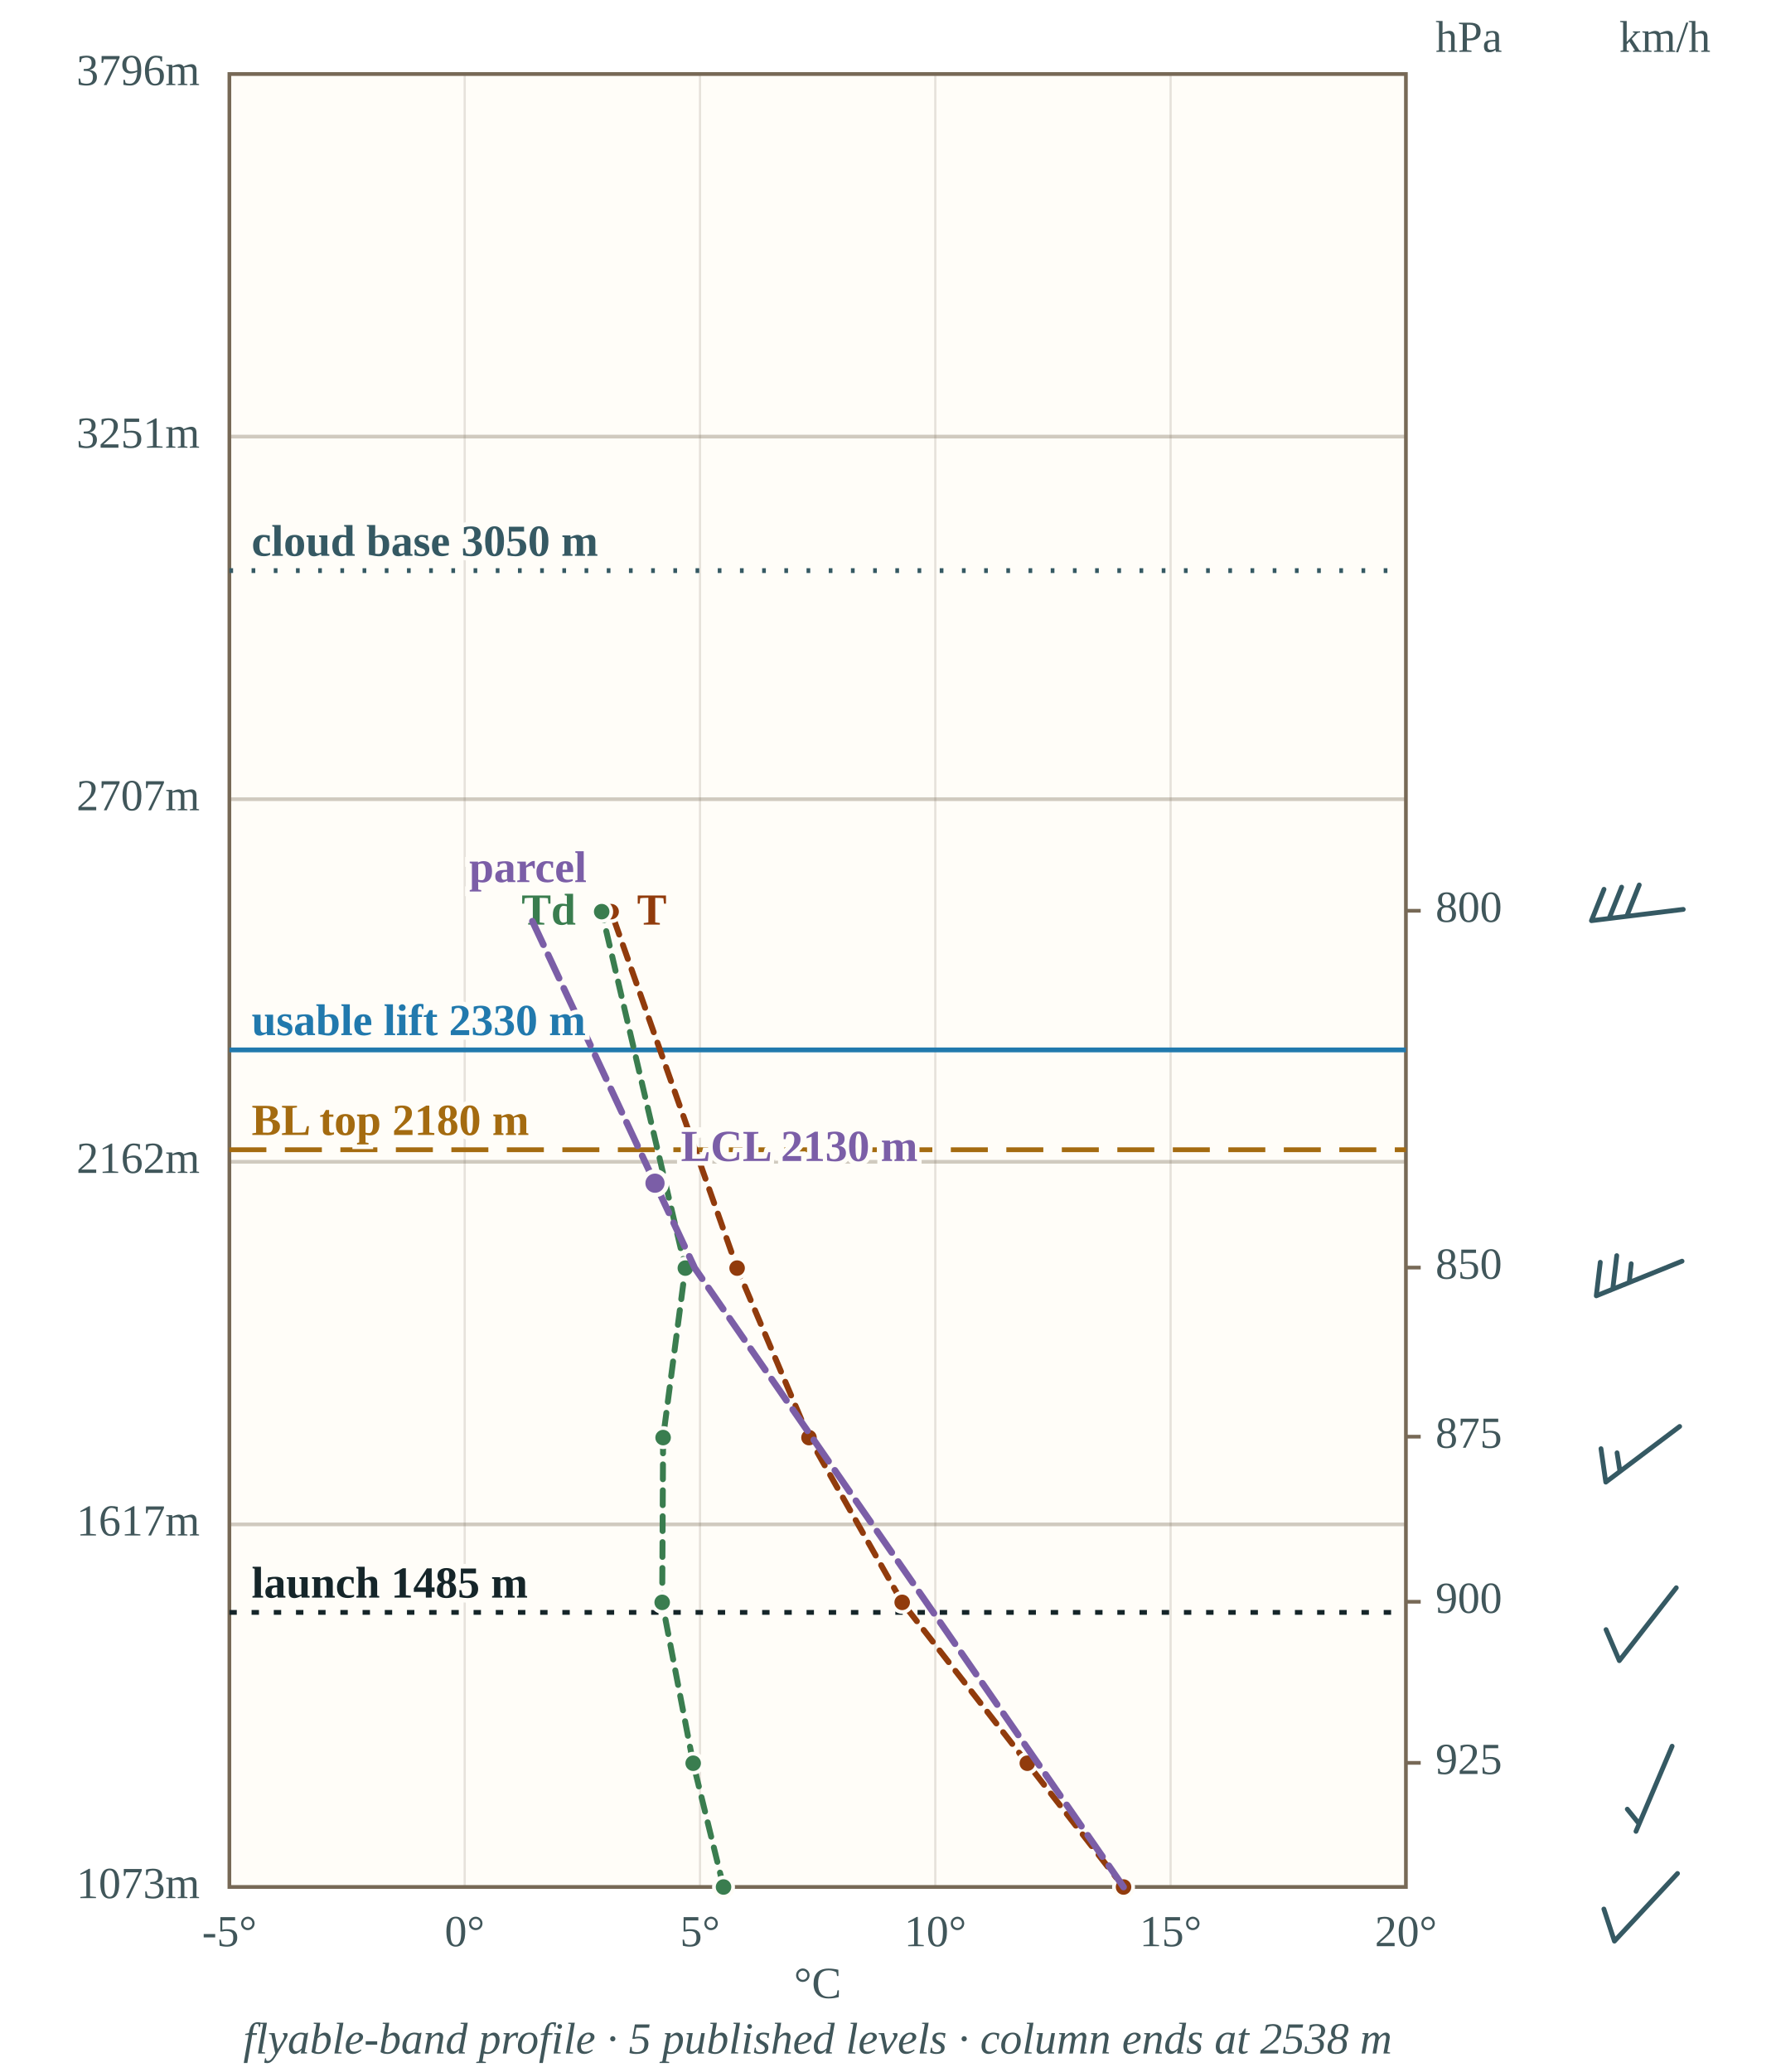
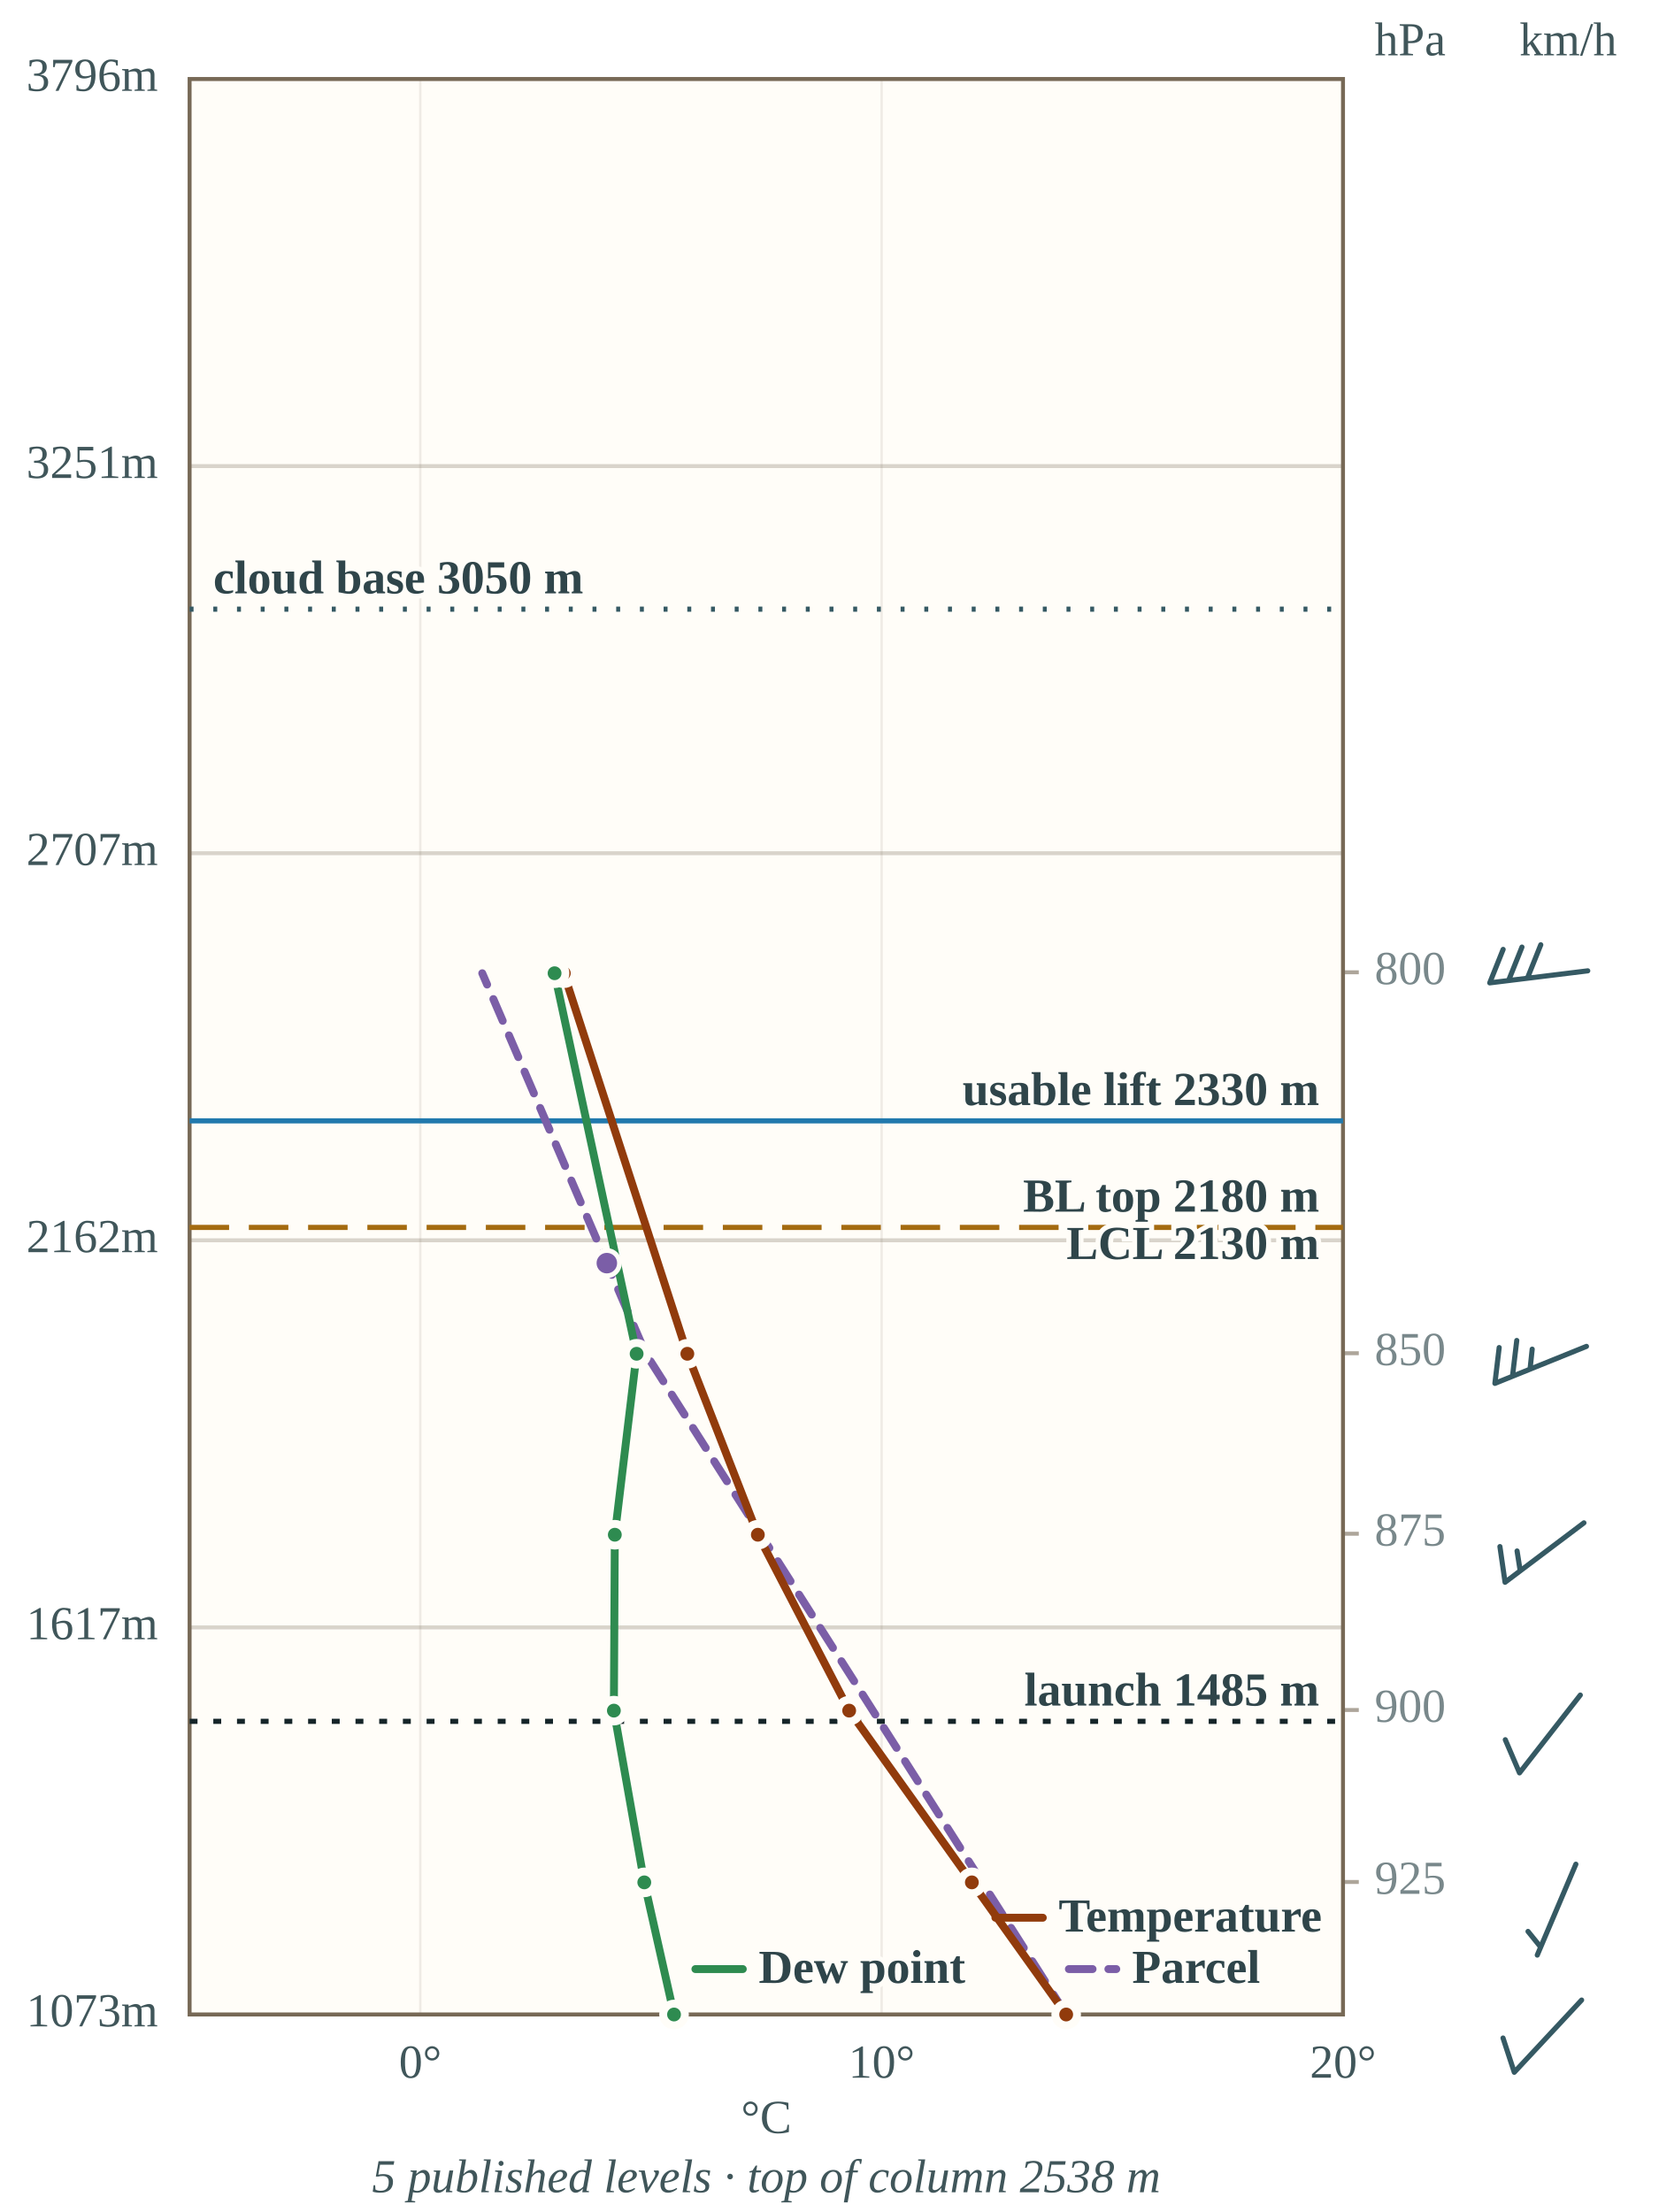
- <svg xmlns="http://www.w3.org/2000/svg" viewBox="0 0 480 560" role="img" aria-label="Sounding for Dundee, model hrdps-continental, 2026-08-09 17:00 UTC: temperature, dew point, and a lifted parcel over the flyable band, with a wind-barb ladder and derived-height marks. Dots are the model's published levels; the profile ends at the published column top — this is not a full skew-T." class="meteo-sounding">
+ <svg xmlns="http://www.w3.org/2000/svg" viewBox="0 0 420 560" role="img" aria-label="Sounding for Dundee, model hrdps-continental, 2026-08-09 17:00 UTC: temperature, dew point, and a lifted parcel over the flyable band, with a wind-barb ladder and derived-height marks. Dots are the model's published levels; the profile ends at the published column top — this is not a full skew-T." class="meteo-sounding">
  <style>
.meteo-sounding text { font-family: var(--meteo-sounding-font, "IBM Plex Sans", ui-sans-serif, system-ui, sans-serif); }
.meteo-sounding .meteo-sounding-mono { font-family: var(--meteo-sounding-font-mono, "IBM Plex Mono", ui-monospace, monospace); }
.meteo-sounding-frame { fill: var(--meteo-sounding-surface, #fffdf8); stroke: var(--meteo-sounding-rule, #776956); }
.meteo-sounding-gridline { stroke: var(--meteo-sounding-rule, #776956); }
.meteo-sounding-tick { fill: var(--meteo-sounding-ink-mute, #40565a); font-size: var(--meteo-sounding-text-tick, 10.5px); }
.meteo-sounding-unit { fill: var(--meteo-sounding-ink-mute, #40565a); font-size: var(--meteo-sounding-text-unit, 9.5px); }
- .meteo-sounding-trace-label { font-size: var(--meteo-sounding-text-trace-label, 10.5px); font-weight: 700; }
- .meteo-sounding-mark-label { font-size: var(--meteo-sounding-text-mark-label, 10px); font-weight: 600; }
- .meteo-sounding-note { fill: var(--meteo-sounding-ink-mute, #40565a); font-size: var(--meteo-sounding-text-note, 9px); font-style: italic; }
+ .meteo-sounding-trace-label { fill: var(--meteo-sounding-ink-soft, #2f454a); font-size: var(--meteo-sounding-text-trace-label, 10.5px); font-weight: 600; }
+ .meteo-sounding-mark-label { fill: var(--meteo-sounding-ink-soft, #2f454a); font-size: var(--meteo-sounding-text-mark-label, 10px); font-weight: 600; }
+ .meteo-sounding-note { fill: var(--meteo-sounding-ink-mute, #40565a); font-size: var(--meteo-sounding-text-note, 9.5px); font-style: italic; }
.meteo-sounding-haloed-text { stroke: var(--meteo-sounding-halo, #fffdf8); paint-order: stroke; }
.meteo-sounding-temp { stroke: var(--meteo-sounding-temp, #913b0c); }
.meteo-sounding-temp-dot { fill: var(--meteo-sounding-temp, #913b0c); stroke: var(--meteo-sounding-halo, #fffdf8); }
.meteo-sounding-temp-band { fill: var(--meteo-sounding-temp, #913b0c); opacity: 0.14; }
- .meteo-sounding-temp-label { fill: var(--meteo-sounding-temp, #913b0c); }
- .meteo-sounding-dewpoint { stroke: var(--meteo-sounding-dewpoint, #3a7d4f); }
- .meteo-sounding-dewpoint-dot { fill: var(--meteo-sounding-dewpoint, #3a7d4f); stroke: var(--meteo-sounding-halo, #fffdf8); }
- .meteo-sounding-dewpoint-band { fill: var(--meteo-sounding-dewpoint, #3a7d4f); opacity: 0.14; }
- .meteo-sounding-dewpoint-label { fill: var(--meteo-sounding-dewpoint, #3a7d4f); }
+ .meteo-sounding-dewpoint { stroke: var(--meteo-sounding-dewpoint, #2e8b50); }
+ .meteo-sounding-dewpoint-dot { fill: var(--meteo-sounding-dewpoint, #2e8b50); stroke: var(--meteo-sounding-halo, #fffdf8); }
+ .meteo-sounding-dewpoint-band { fill: var(--meteo-sounding-dewpoint, #2e8b50); opacity: 0.14; }
.meteo-sounding-parcel { stroke: var(--meteo-sounding-parcel, #7b5ea7); }
.meteo-sounding-parcel-dot { fill: var(--meteo-sounding-parcel, #7b5ea7); stroke: var(--meteo-sounding-halo, #fffdf8); }
.meteo-sounding-parcel-band { fill: var(--meteo-sounding-parcel, #7b5ea7); opacity: 0.14; }
- .meteo-sounding-parcel-label { fill: var(--meteo-sounding-parcel, #7b5ea7); }
.meteo-sounding-mark-boundary { stroke: var(--meteo-sounding-boundary, #a46b10); }
.meteo-sounding-mark-boundary-band { fill: var(--meteo-sounding-boundary, #a46b10); opacity: 0.14; }
- .meteo-sounding-mark-boundary-label { fill: var(--meteo-sounding-boundary, #a46b10); }
.meteo-sounding-mark-cloud-base { stroke: var(--meteo-sounding-cloud-base, #355963); }
.meteo-sounding-mark-cloud-base-band { fill: var(--meteo-sounding-cloud-base, #355963); opacity: 0.14; }
- .meteo-sounding-mark-cloud-base-label { fill: var(--meteo-sounding-cloud-base, #355963); }
.meteo-sounding-mark-usable { stroke: var(--meteo-sounding-usable, #2179ad); }
.meteo-sounding-mark-usable-band { fill: var(--meteo-sounding-usable, #2179ad); opacity: 0.14; }
- .meteo-sounding-mark-usable-label { fill: var(--meteo-sounding-usable, #2179ad); }
.meteo-sounding-mark-launch { stroke: var(--meteo-sounding-launch, #152529); }
.meteo-sounding-mark-launch-band { fill: var(--meteo-sounding-launch, #152529); opacity: 0.14; }
- .meteo-sounding-mark-launch-label { fill: var(--meteo-sounding-launch, #152529); }
.meteo-sounding-lcl { fill: var(--meteo-sounding-lcl, #7b5ea7); stroke: var(--meteo-sounding-halo, #fffdf8); }
- .meteo-sounding-lcl-label { fill: var(--meteo-sounding-lcl, #7b5ea7); font-size: var(--meteo-sounding-text-mark-label, 10px); font-weight: 600; }
+ .meteo-sounding-lcl-line { stroke: var(--meteo-sounding-lcl, #7b5ea7); }
.meteo-sounding-barb { stroke: var(--meteo-sounding-wind, #355963); }
.meteo-sounding-barb-fill { fill: var(--meteo-sounding-wind, #355963); stroke: var(--meteo-sounding-wind, #355963); }
.meteo-sounding-key-label { fill: var(--meteo-sounding-ink-mute, #40565a); font-size: var(--meteo-sounding-text-key-label, 10.5px); }
.meteo-sounding-key-band { fill: var(--meteo-sounding-ink-mute, #40565a); opacity: 0.16; }
.meteo-sounding-key-frame { fill: none; stroke: var(--meteo-sounding-rule, #776956); }
</style>
-   <rect x="62" y="20" width="318" height="490" class="meteo-sounding-frame" />
-   <line x1="62" y1="510" x2="380" y2="510" class="meteo-sounding-gridline" stroke-width="1" opacity="0.35" />
-   <text x="54" y="513" text-anchor="end" class="meteo-sounding-tick">1073m</text>
-   <line x1="62" y1="412" x2="380" y2="412" class="meteo-sounding-gridline" stroke-width="1" opacity="0.35" />
-   <text x="54" y="415" text-anchor="end" class="meteo-sounding-tick">1617m</text>
-   <line x1="62" y1="314" x2="380" y2="314" class="meteo-sounding-gridline" stroke-width="1" opacity="0.35" />
-   <text x="54" y="317" text-anchor="end" class="meteo-sounding-tick">2162m</text>
-   <line x1="62" y1="216" x2="380" y2="216" class="meteo-sounding-gridline" stroke-width="1" opacity="0.35" />
-   <text x="54" y="219" text-anchor="end" class="meteo-sounding-tick">2707m</text>
-   <line x1="62" y1="118" x2="380" y2="118" class="meteo-sounding-gridline" stroke-width="1" opacity="0.35" />
-   <text x="54" y="121" text-anchor="end" class="meteo-sounding-tick">3251m</text>
-   <line x1="62" y1="20" x2="380" y2="20" class="meteo-sounding-gridline" stroke-width="1" opacity="0.35" />
-   <text x="54" y="23" text-anchor="end" class="meteo-sounding-tick">3796m</text>
-   <text x="388" y="14" class="meteo-sounding-unit meteo-sounding-mono">hPa</text>
-   <line x1="380" y1="476.45" x2="384" y2="476.45" class="meteo-sounding-gridline" stroke-width="1" />
-   <text x="388" y="479.45" class="meteo-sounding-tick meteo-sounding-mono">925</text>
-   <line x1="380" y1="432.91" x2="384" y2="432.91" class="meteo-sounding-gridline" stroke-width="1" />
-   <text x="388" y="435.91" class="meteo-sounding-tick meteo-sounding-mono">900</text>
-   <line x1="380" y1="388.29" x2="384" y2="388.29" class="meteo-sounding-gridline" stroke-width="1" />
-   <text x="388" y="391.29" class="meteo-sounding-tick meteo-sounding-mono">875</text>
-   <line x1="380" y1="342.59" x2="384" y2="342.59" class="meteo-sounding-gridline" stroke-width="1" />
-   <text x="388" y="345.59" class="meteo-sounding-tick meteo-sounding-mono">850</text>
-   <line x1="380" y1="246.15" x2="384" y2="246.15" class="meteo-sounding-gridline" stroke-width="1" />
-   <text x="388" y="249.15" class="meteo-sounding-tick meteo-sounding-mono">800</text>
-   <line x1="62" x2="62" y1="20" y2="510" class="meteo-sounding-gridline" stroke-width="0.6" opacity="0.18" />
-   <text x="62" y="526" text-anchor="middle" class="meteo-sounding-tick meteo-sounding-mono">-5°</text>
-   <line x1="125.6" x2="125.6" y1="20" y2="510" class="meteo-sounding-gridline" stroke-width="0.6" opacity="0.18" />
-   <text x="125.6" y="526" text-anchor="middle" class="meteo-sounding-tick meteo-sounding-mono">0°</text>
-   <line x1="189.2" x2="189.2" y1="20" y2="510" class="meteo-sounding-gridline" stroke-width="0.6" opacity="0.18" />
-   <text x="189.2" y="526" text-anchor="middle" class="meteo-sounding-tick meteo-sounding-mono">5°</text>
-   <line x1="252.8" x2="252.8" y1="20" y2="510" class="meteo-sounding-gridline" stroke-width="0.6" opacity="0.18" />
-   <text x="252.8" y="526" text-anchor="middle" class="meteo-sounding-tick meteo-sounding-mono">10°</text>
-   <line x1="316.4" x2="316.4" y1="20" y2="510" class="meteo-sounding-gridline" stroke-width="0.6" opacity="0.18" />
-   <text x="316.4" y="526" text-anchor="middle" class="meteo-sounding-tick meteo-sounding-mono">15°</text>
-   <line x1="380" x2="380" y1="20" y2="510" class="meteo-sounding-gridline" stroke-width="0.6" opacity="0.18" />
-   <text x="380" y="526" text-anchor="middle" class="meteo-sounding-tick meteo-sounding-mono">20°</text>
-   <text x="221" y="540" text-anchor="middle" class="meteo-sounding-unit">°C</text>
-   <text x="450" y="14" text-anchor="middle" class="meteo-sounding-unit meteo-sounding-mono">km/h</text>
-   <line x1="62" x2="380" y1="310.74" y2="310.74" class="meteo-sounding-mark-boundary" stroke-width="1.3" stroke-dasharray="10 5" />
-   <line x1="62" x2="380" y1="154.22" y2="154.22" class="meteo-sounding-mark-cloud-base" stroke-width="1.3" stroke-dasharray="1 5" />
-   <line x1="62" x2="380" y1="283.76" y2="283.76" class="meteo-sounding-mark-usable" stroke-width="1.3" />
-   <line x1="62" x2="380" y1="435.78" y2="435.78" class="meteo-sounding-mark-launch" stroke-width="1.3" stroke-dasharray="2 4" />
-   <path d="M303.68 510L277.67 476.55L243.85 433.07L218.66 388.54L199.23 342.73L165.18 246.39" class="meteo-sounding-temp" fill="none" stroke-width="1.6" stroke-linecap="round" stroke-linejoin="round" stroke-dasharray="4 3" />
-   <circle cx="303.68" cy="510" r="2.6" class="meteo-sounding-temp-dot" stroke-width="1" />
-   <circle cx="277.67" cy="476.55" r="2.6" class="meteo-sounding-temp-dot" stroke-width="1" />
-   <circle cx="243.85" cy="433.07" r="2.6" class="meteo-sounding-temp-dot" stroke-width="1" />
-   <circle cx="218.66" cy="388.54" r="2.6" class="meteo-sounding-temp-dot" stroke-width="1" />
-   <circle cx="199.23" cy="342.73" r="2.6" class="meteo-sounding-temp-dot" stroke-width="1" />
-   <circle cx="165.18" cy="246.39" r="2.6" class="meteo-sounding-temp-dot" stroke-width="1" />
-   <text x="172.18" y="249.89" text-anchor="start" class="meteo-sounding-temp-label meteo-sounding-trace-label meteo-sounding-haloed-text" stroke-width="2.5">T</text>
-   <path d="M195.56 510L187.36 476.55L178.98 433.07L179.23 388.54L185.24 342.73L162.63 246.39" class="meteo-sounding-dewpoint" fill="none" stroke-width="1.6" stroke-linecap="round" stroke-linejoin="round" stroke-dasharray="4 3" />
-   <circle cx="195.56" cy="510" r="2.6" class="meteo-sounding-dewpoint-dot" stroke-width="1" />
-   <circle cx="187.36" cy="476.55" r="2.6" class="meteo-sounding-dewpoint-dot" stroke-width="1" />
-   <circle cx="178.98" cy="433.07" r="2.6" class="meteo-sounding-dewpoint-dot" stroke-width="1" />
-   <circle cx="179.23" cy="388.54" r="2.6" class="meteo-sounding-dewpoint-dot" stroke-width="1" />
-   <circle cx="185.24" cy="342.73" r="2.6" class="meteo-sounding-dewpoint-dot" stroke-width="1" />
-   <circle cx="162.63" cy="246.39" r="2.6" class="meteo-sounding-dewpoint-dot" stroke-width="1" />
-   <text x="155.63" y="249.89" text-anchor="end" class="meteo-sounding-dewpoint-label meteo-sounding-trace-label meteo-sounding-haloed-text" stroke-width="2.5">Td</text>
-   <path d="M303.68 510L280.51 476.55L250.38 433.07L219.52 388.54L187.79 342.73L142.69 246.39" class="meteo-sounding-parcel" fill="none" stroke-width="1.8" stroke-linecap="round" stroke-linejoin="round" stroke-dasharray="7 3" />
-   <text x="142.69" y="238.39" text-anchor="middle" class="meteo-sounding-parcel-label meteo-sounding-trace-label meteo-sounding-haloed-text" stroke-width="2.5">parcel</text>
-   <circle cx="177.04" cy="319.78" r="3.2" class="meteo-sounding-lcl" stroke-width="1.2" />
-   <text x="184.04" y="313.78" class="meteo-sounding-lcl-label meteo-sounding-haloed-text" stroke-width="2.5">LCL 2130 m</text>
-   <text x="68" y="306.74" class="meteo-sounding-mark-boundary-label meteo-sounding-mark-label meteo-sounding-haloed-text" stroke-width="2.5">BL top 2180 m</text>
-   <text x="68" y="150.22" class="meteo-sounding-mark-cloud-base-label meteo-sounding-mark-label meteo-sounding-haloed-text" stroke-width="2.5">cloud base 3050 m</text>
-   <text x="68" y="279.76" class="meteo-sounding-mark-usable-label meteo-sounding-mark-label meteo-sounding-haloed-text" stroke-width="2.5">usable lift 2330 m</text>
-   <text x="68" y="431.78" class="meteo-sounding-mark-launch-label meteo-sounding-mark-label meteo-sounding-haloed-text" stroke-width="2.5">launch 1485 m</text>
-   <g transform="translate(450 510) rotate(223)">
+   <rect x="48" y="20" width="292" height="490" class="meteo-sounding-frame" />
+   <line x1="48" y1="510" x2="340" y2="510" class="meteo-sounding-gridline" stroke-width="1" opacity="0.28" />
+   <text x="40" y="513" text-anchor="end" class="meteo-sounding-tick">1073m</text>
+   <line x1="48" y1="412" x2="340" y2="412" class="meteo-sounding-gridline" stroke-width="1" opacity="0.28" />
+   <text x="40" y="415" text-anchor="end" class="meteo-sounding-tick">1617m</text>
+   <line x1="48" y1="314" x2="340" y2="314" class="meteo-sounding-gridline" stroke-width="1" opacity="0.28" />
+   <text x="40" y="317" text-anchor="end" class="meteo-sounding-tick">2162m</text>
+   <line x1="48" y1="216" x2="340" y2="216" class="meteo-sounding-gridline" stroke-width="1" opacity="0.28" />
+   <text x="40" y="219" text-anchor="end" class="meteo-sounding-tick">2707m</text>
+   <line x1="48" y1="118" x2="340" y2="118" class="meteo-sounding-gridline" stroke-width="1" opacity="0.28" />
+   <text x="40" y="121" text-anchor="end" class="meteo-sounding-tick">3251m</text>
+   <line x1="48" y1="20" x2="340" y2="20" class="meteo-sounding-gridline" stroke-width="1" opacity="0.28" />
+   <text x="40" y="23" text-anchor="end" class="meteo-sounding-tick">3796m</text>
+   <text x="348" y="14" class="meteo-sounding-unit meteo-sounding-mono">hPa</text>
+   <line x1="340" y1="476.45" x2="344" y2="476.45" class="meteo-sounding-gridline" stroke-width="1" opacity="0.6" />
+   <text x="348" y="479.45" class="meteo-sounding-tick meteo-sounding-mono" opacity="0.7">925</text>
+   <line x1="340" y1="432.91" x2="344" y2="432.91" class="meteo-sounding-gridline" stroke-width="1" opacity="0.6" />
+   <text x="348" y="435.91" class="meteo-sounding-tick meteo-sounding-mono" opacity="0.7">900</text>
+   <line x1="340" y1="388.29" x2="344" y2="388.29" class="meteo-sounding-gridline" stroke-width="1" opacity="0.6" />
+   <text x="348" y="391.29" class="meteo-sounding-tick meteo-sounding-mono" opacity="0.7">875</text>
+   <line x1="340" y1="342.59" x2="344" y2="342.59" class="meteo-sounding-gridline" stroke-width="1" opacity="0.6" />
+   <text x="348" y="345.59" class="meteo-sounding-tick meteo-sounding-mono" opacity="0.7">850</text>
+   <line x1="340" y1="246.15" x2="344" y2="246.15" class="meteo-sounding-gridline" stroke-width="1" opacity="0.6" />
+   <text x="348" y="249.15" class="meteo-sounding-tick meteo-sounding-mono" opacity="0.7">800</text>
+   <line x1="106.4" x2="106.4" y1="20" y2="510" class="meteo-sounding-gridline" stroke-width="0.6" opacity="0.12" />
+   <text x="106.4" y="526" text-anchor="middle" class="meteo-sounding-tick meteo-sounding-mono">0°</text>
+   <line x1="223.2" x2="223.2" y1="20" y2="510" class="meteo-sounding-gridline" stroke-width="0.6" opacity="0.12" />
+   <text x="223.2" y="526" text-anchor="middle" class="meteo-sounding-tick meteo-sounding-mono">10°</text>
+   <line x1="340" x2="340" y1="20" y2="510" class="meteo-sounding-gridline" stroke-width="0.6" opacity="0.12" />
+   <text x="340" y="526" text-anchor="middle" class="meteo-sounding-tick meteo-sounding-mono">20°</text>
+   <text x="194" y="540" text-anchor="middle" class="meteo-sounding-unit">°C</text>
+   <text x="397" y="14" text-anchor="middle" class="meteo-sounding-unit meteo-sounding-mono">km/h</text>
+   <line x1="48" x2="340" y1="310.74" y2="310.74" class="meteo-sounding-mark-boundary" stroke-width="1.3" stroke-dasharray="10 5" />
+   <line x1="48" x2="340" y1="154.22" y2="154.22" class="meteo-sounding-mark-cloud-base" stroke-width="1.3" stroke-dasharray="1 5" />
+   <line x1="48" x2="340" y1="283.76" y2="283.76" class="meteo-sounding-mark-usable" stroke-width="1.3" />
+   <line x1="48" x2="340" y1="435.78" y2="435.78" class="meteo-sounding-mark-launch" stroke-width="1.3" stroke-dasharray="2 4" />
+   <path d="M269.92 510L248.64 476.55L220.98 433.07L192.65 388.54L163.5 342.73L122.09 246.39" class="meteo-sounding-parcel" fill="none" stroke-width="2" stroke-linecap="round" stroke-linejoin="round" stroke-dasharray="6 4" />
+   <path d="M269.92 510L246.04 476.55L214.98 433.07L191.86 388.54L174.01 342.73L142.74 246.39" class="meteo-sounding-temp" fill="none" stroke-width="2" stroke-linecap="round" stroke-linejoin="round" />
+   <path d="M170.64 510L163.11 476.55L155.41 433.07L155.65 388.54L161.17 342.73L140.4 246.39" class="meteo-sounding-dewpoint" fill="none" stroke-width="2" stroke-linecap="round" stroke-linejoin="round" />
+   <circle cx="269.92" cy="510" r="2.75" class="meteo-sounding-temp-dot" stroke-width="2" />
+   <circle cx="246.04" cy="476.55" r="2.75" class="meteo-sounding-temp-dot" stroke-width="2" />
+   <circle cx="214.98" cy="433.07" r="2.75" class="meteo-sounding-temp-dot" stroke-width="2" />
+   <circle cx="191.86" cy="388.54" r="2.75" class="meteo-sounding-temp-dot" stroke-width="2" />
+   <circle cx="174.01" cy="342.73" r="2.75" class="meteo-sounding-temp-dot" stroke-width="2" />
+   <circle cx="142.74" cy="246.39" r="2.75" class="meteo-sounding-temp-dot" stroke-width="2" />
+   <circle cx="170.64" cy="510" r="2.75" class="meteo-sounding-dewpoint-dot" stroke-width="2" />
+   <circle cx="163.11" cy="476.55" r="2.75" class="meteo-sounding-dewpoint-dot" stroke-width="2" />
+   <circle cx="155.41" cy="433.07" r="2.75" class="meteo-sounding-dewpoint-dot" stroke-width="2" />
+   <circle cx="155.65" cy="388.54" r="2.75" class="meteo-sounding-dewpoint-dot" stroke-width="2" />
+   <circle cx="161.17" cy="342.73" r="2.75" class="meteo-sounding-dewpoint-dot" stroke-width="2" />
+   <circle cx="140.4" cy="246.39" r="2.75" class="meteo-sounding-dewpoint-dot" stroke-width="2" />
+   <circle cx="153.63" cy="319.78" r="3.2" class="meteo-sounding-lcl" stroke-width="1.2" />
+   <text x="54" y="150.22" text-anchor="start" class="meteo-sounding-mark-label meteo-sounding-haloed-text" stroke-width="2.5">cloud base 3050 m</text>
+   <text x="334" y="279.76" text-anchor="end" class="meteo-sounding-mark-label meteo-sounding-haloed-text" stroke-width="2.5">usable lift 2330 m</text>
+   <text x="334" y="306.74" text-anchor="end" class="meteo-sounding-mark-label meteo-sounding-haloed-text" stroke-width="2.5">BL top 2180 m</text>
+   <text x="334" y="318.74" text-anchor="end" class="meteo-sounding-mark-label meteo-sounding-haloed-text" stroke-width="2.5">LCL 2130 m</text>
+   <text x="334" y="431.78" text-anchor="end" class="meteo-sounding-mark-label meteo-sounding-haloed-text" stroke-width="2.5">launch 1485 m</text>
+   <line x1="252" x2="264" y1="485.5" y2="485.5" class="meteo-sounding-temp" stroke-width="2" stroke-linecap="round" />
+   <text x="268" y="489" text-anchor="start" class="meteo-sounding-trace-label meteo-sounding-haloed-text" stroke-width="2.5">Temperature</text>
+   <line x1="176.05" x2="188.05" y1="498.5" y2="498.5" class="meteo-sounding-dewpoint" stroke-width="2" stroke-linecap="round" />
+   <text x="192.05" y="502" text-anchor="start" class="meteo-sounding-trace-label meteo-sounding-haloed-text" stroke-width="2.5">Dew point</text>
+   <line x1="270.6" x2="282.6" y1="498.5" y2="498.5" class="meteo-sounding-parcel" stroke-width="2" stroke-linecap="round" stroke-dasharray="6 4" />
+   <text x="286.6" y="502" text-anchor="start" class="meteo-sounding-trace-label meteo-sounding-haloed-text" stroke-width="2.5">Parcel</text>
+   <g transform="translate(397 510) rotate(223)">
    <path d="M0 5 L0 -20 M0 -20 L8 -15.6" class="meteo-sounding-barb" stroke-width="1.3" fill="none" stroke-linecap="round" />
  </g>
-   <g transform="translate(450 476.55) rotate(203)">
+   <g transform="translate(397 476.55) rotate(203)">
    <path d="M0 5 L0 -20 M0 -17.8 L4.5 -15.4" class="meteo-sounding-barb" stroke-width="1.3" fill="none" stroke-linecap="round" />
  </g>
-   <g transform="translate(450 433.07) rotate(218)">
+   <g transform="translate(397 433.07) rotate(218)">
    <path d="M0 5 L0 -20 M0 -20 L8 -15.6" class="meteo-sounding-barb" stroke-width="1.3" fill="none" stroke-linecap="round" />
  </g>
-   <g transform="translate(450 388.54) rotate(233)">
+   <g transform="translate(397 388.54) rotate(233)">
    <path d="M0 5 L0 -20 M0 -20 L8 -15.6 M0 -15.2 L4.5 -12.8" class="meteo-sounding-barb" stroke-width="1.3" fill="none" stroke-linecap="round" />
  </g>
-   <g transform="translate(450 342.73) rotate(248)">
+   <g transform="translate(397 342.73) rotate(248)">
    <path d="M0 5 L0 -20 M0 -20 L8 -15.6 M0 -15.2 L8 -10.8 M0 -10.4 L4.5 -8" class="meteo-sounding-barb" stroke-width="1.3" fill="none" stroke-linecap="round" />
  </g>
-   <g transform="translate(450 246.39) rotate(263)">
+   <g transform="translate(397 246.39) rotate(263)">
    <path d="M0 5 L0 -20 M0 -20 L8 -15.6 M0 -15.2 L8 -10.8 M0 -10.4 L8 -6" class="meteo-sounding-barb" stroke-width="1.3" fill="none" stroke-linecap="round" />
  </g>
-   <text x="221" y="555" text-anchor="middle" class="meteo-sounding-note">flyable-band profile · 5 published levels · column ends at 2538 m</text>
+   <text x="194" y="555" text-anchor="middle" class="meteo-sounding-note">5 published levels · top of column 2538 m</text>
</svg>
